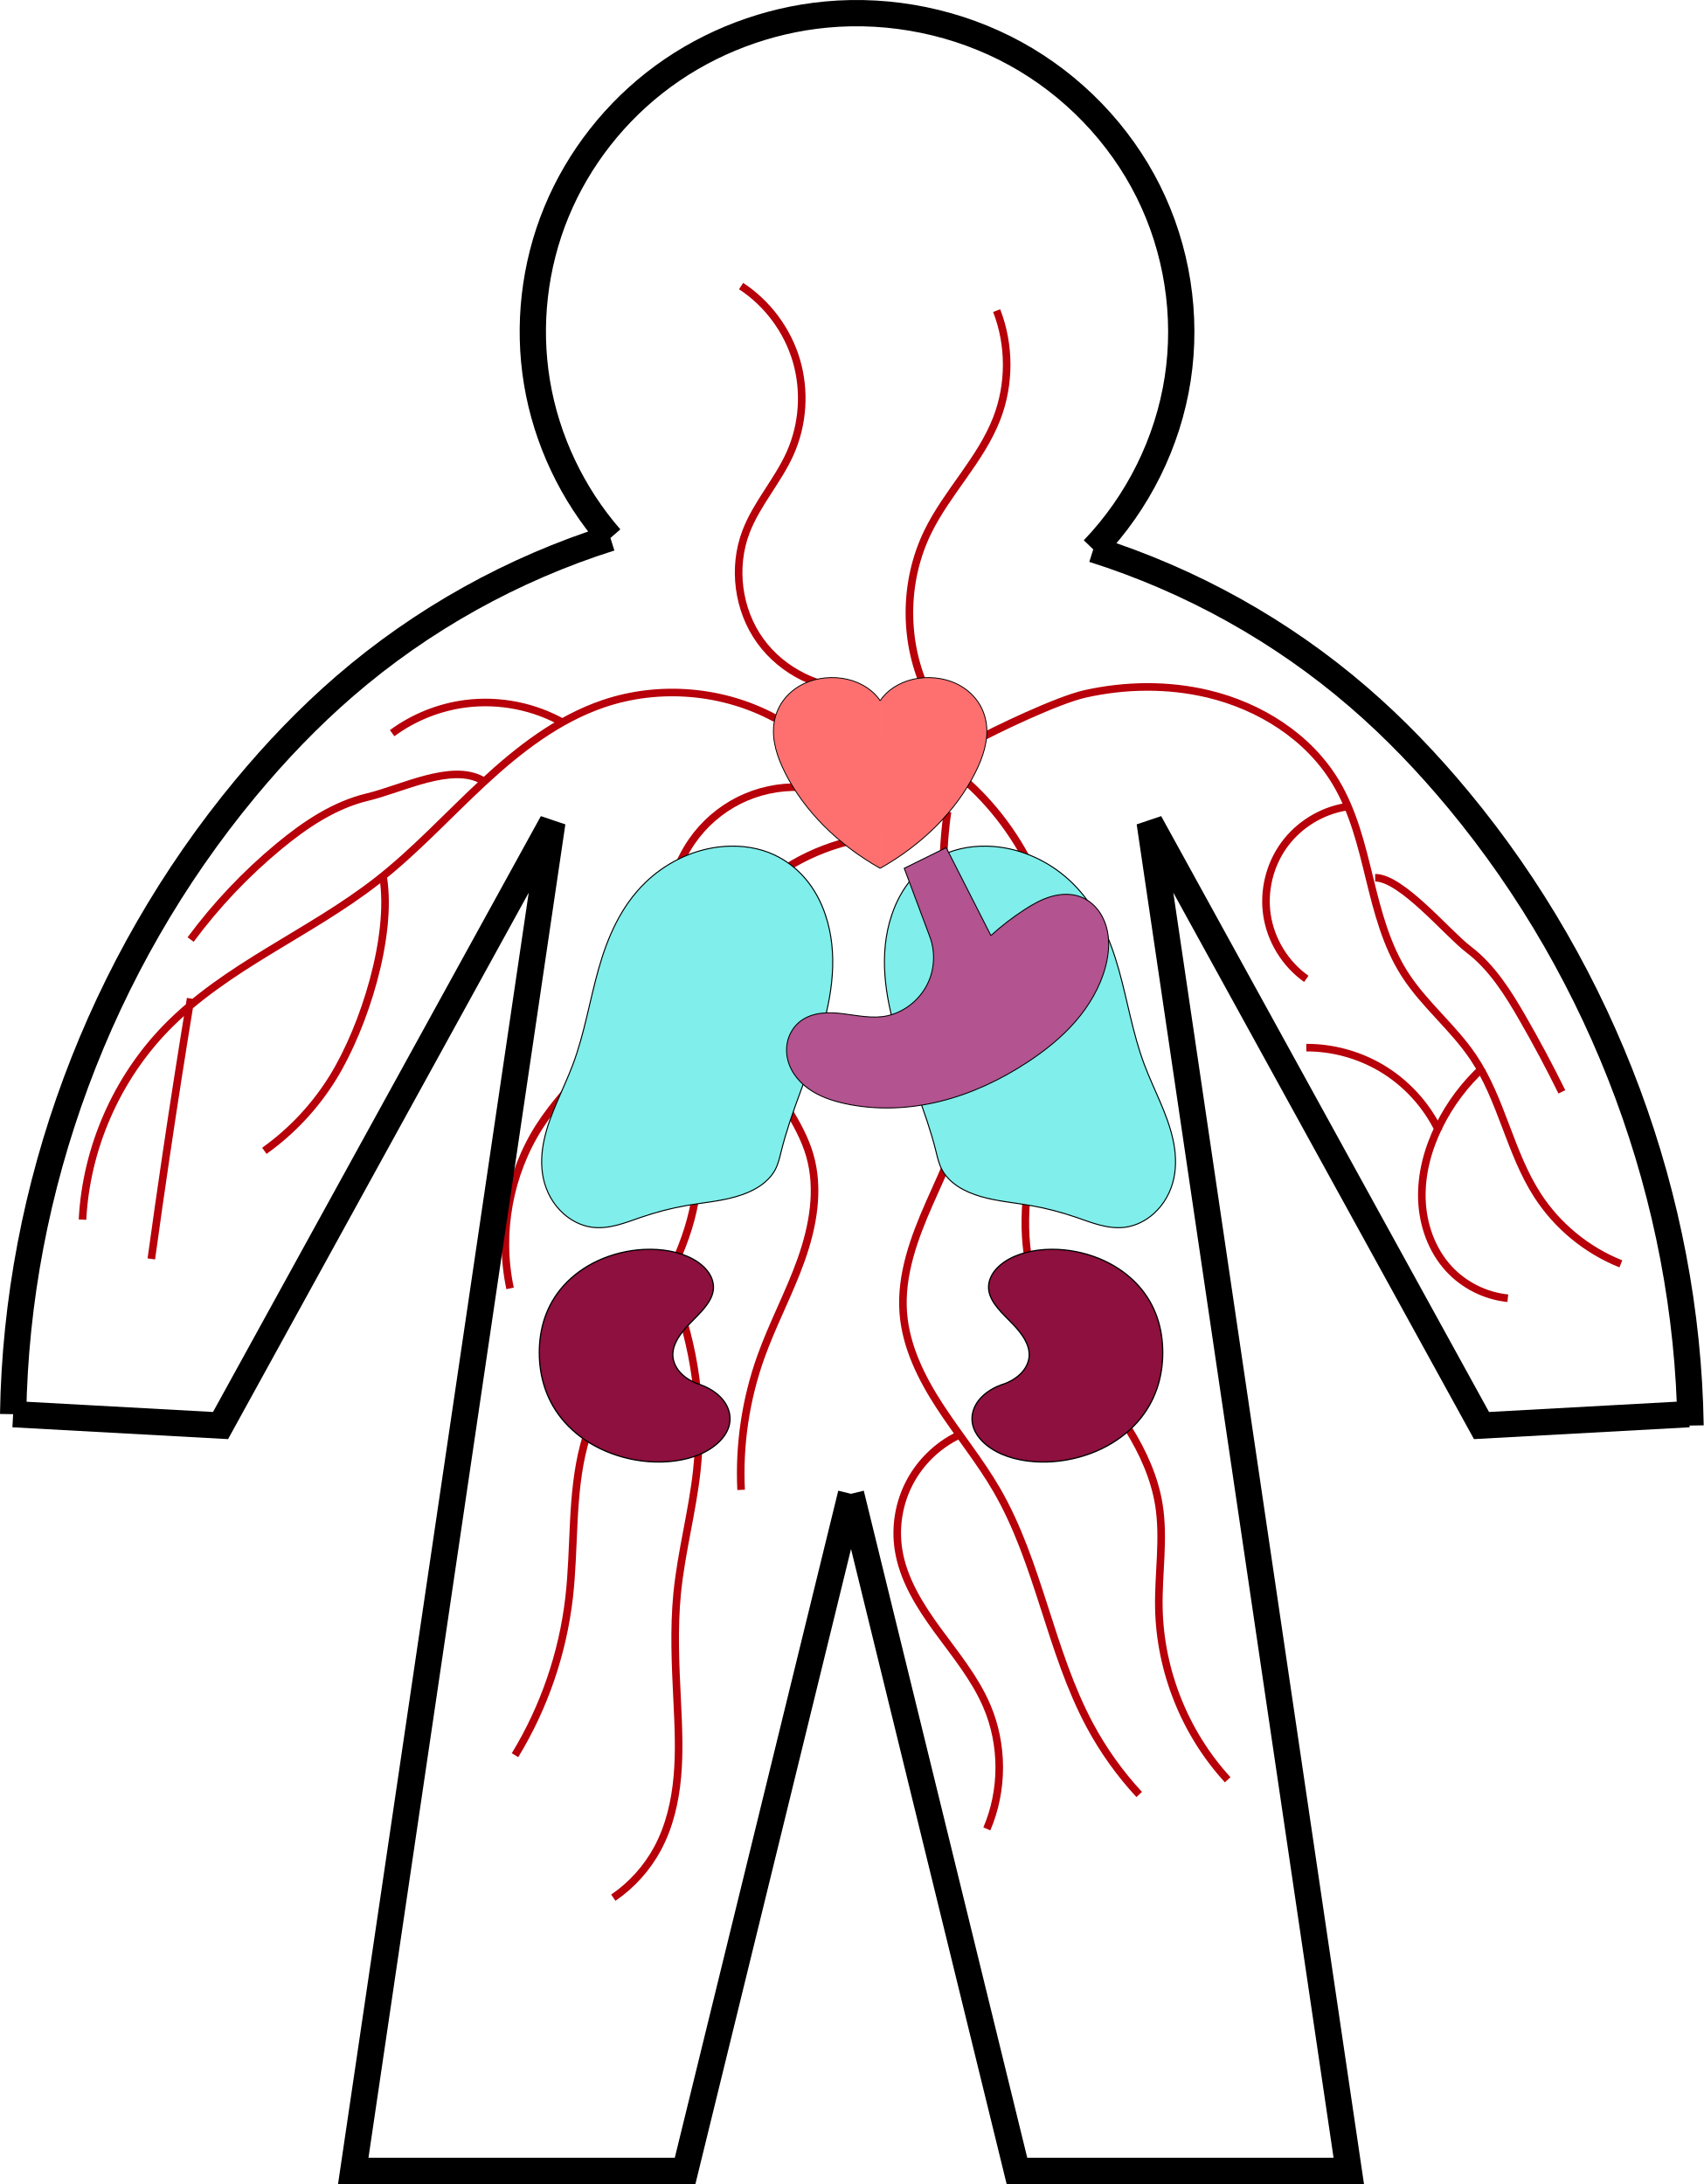
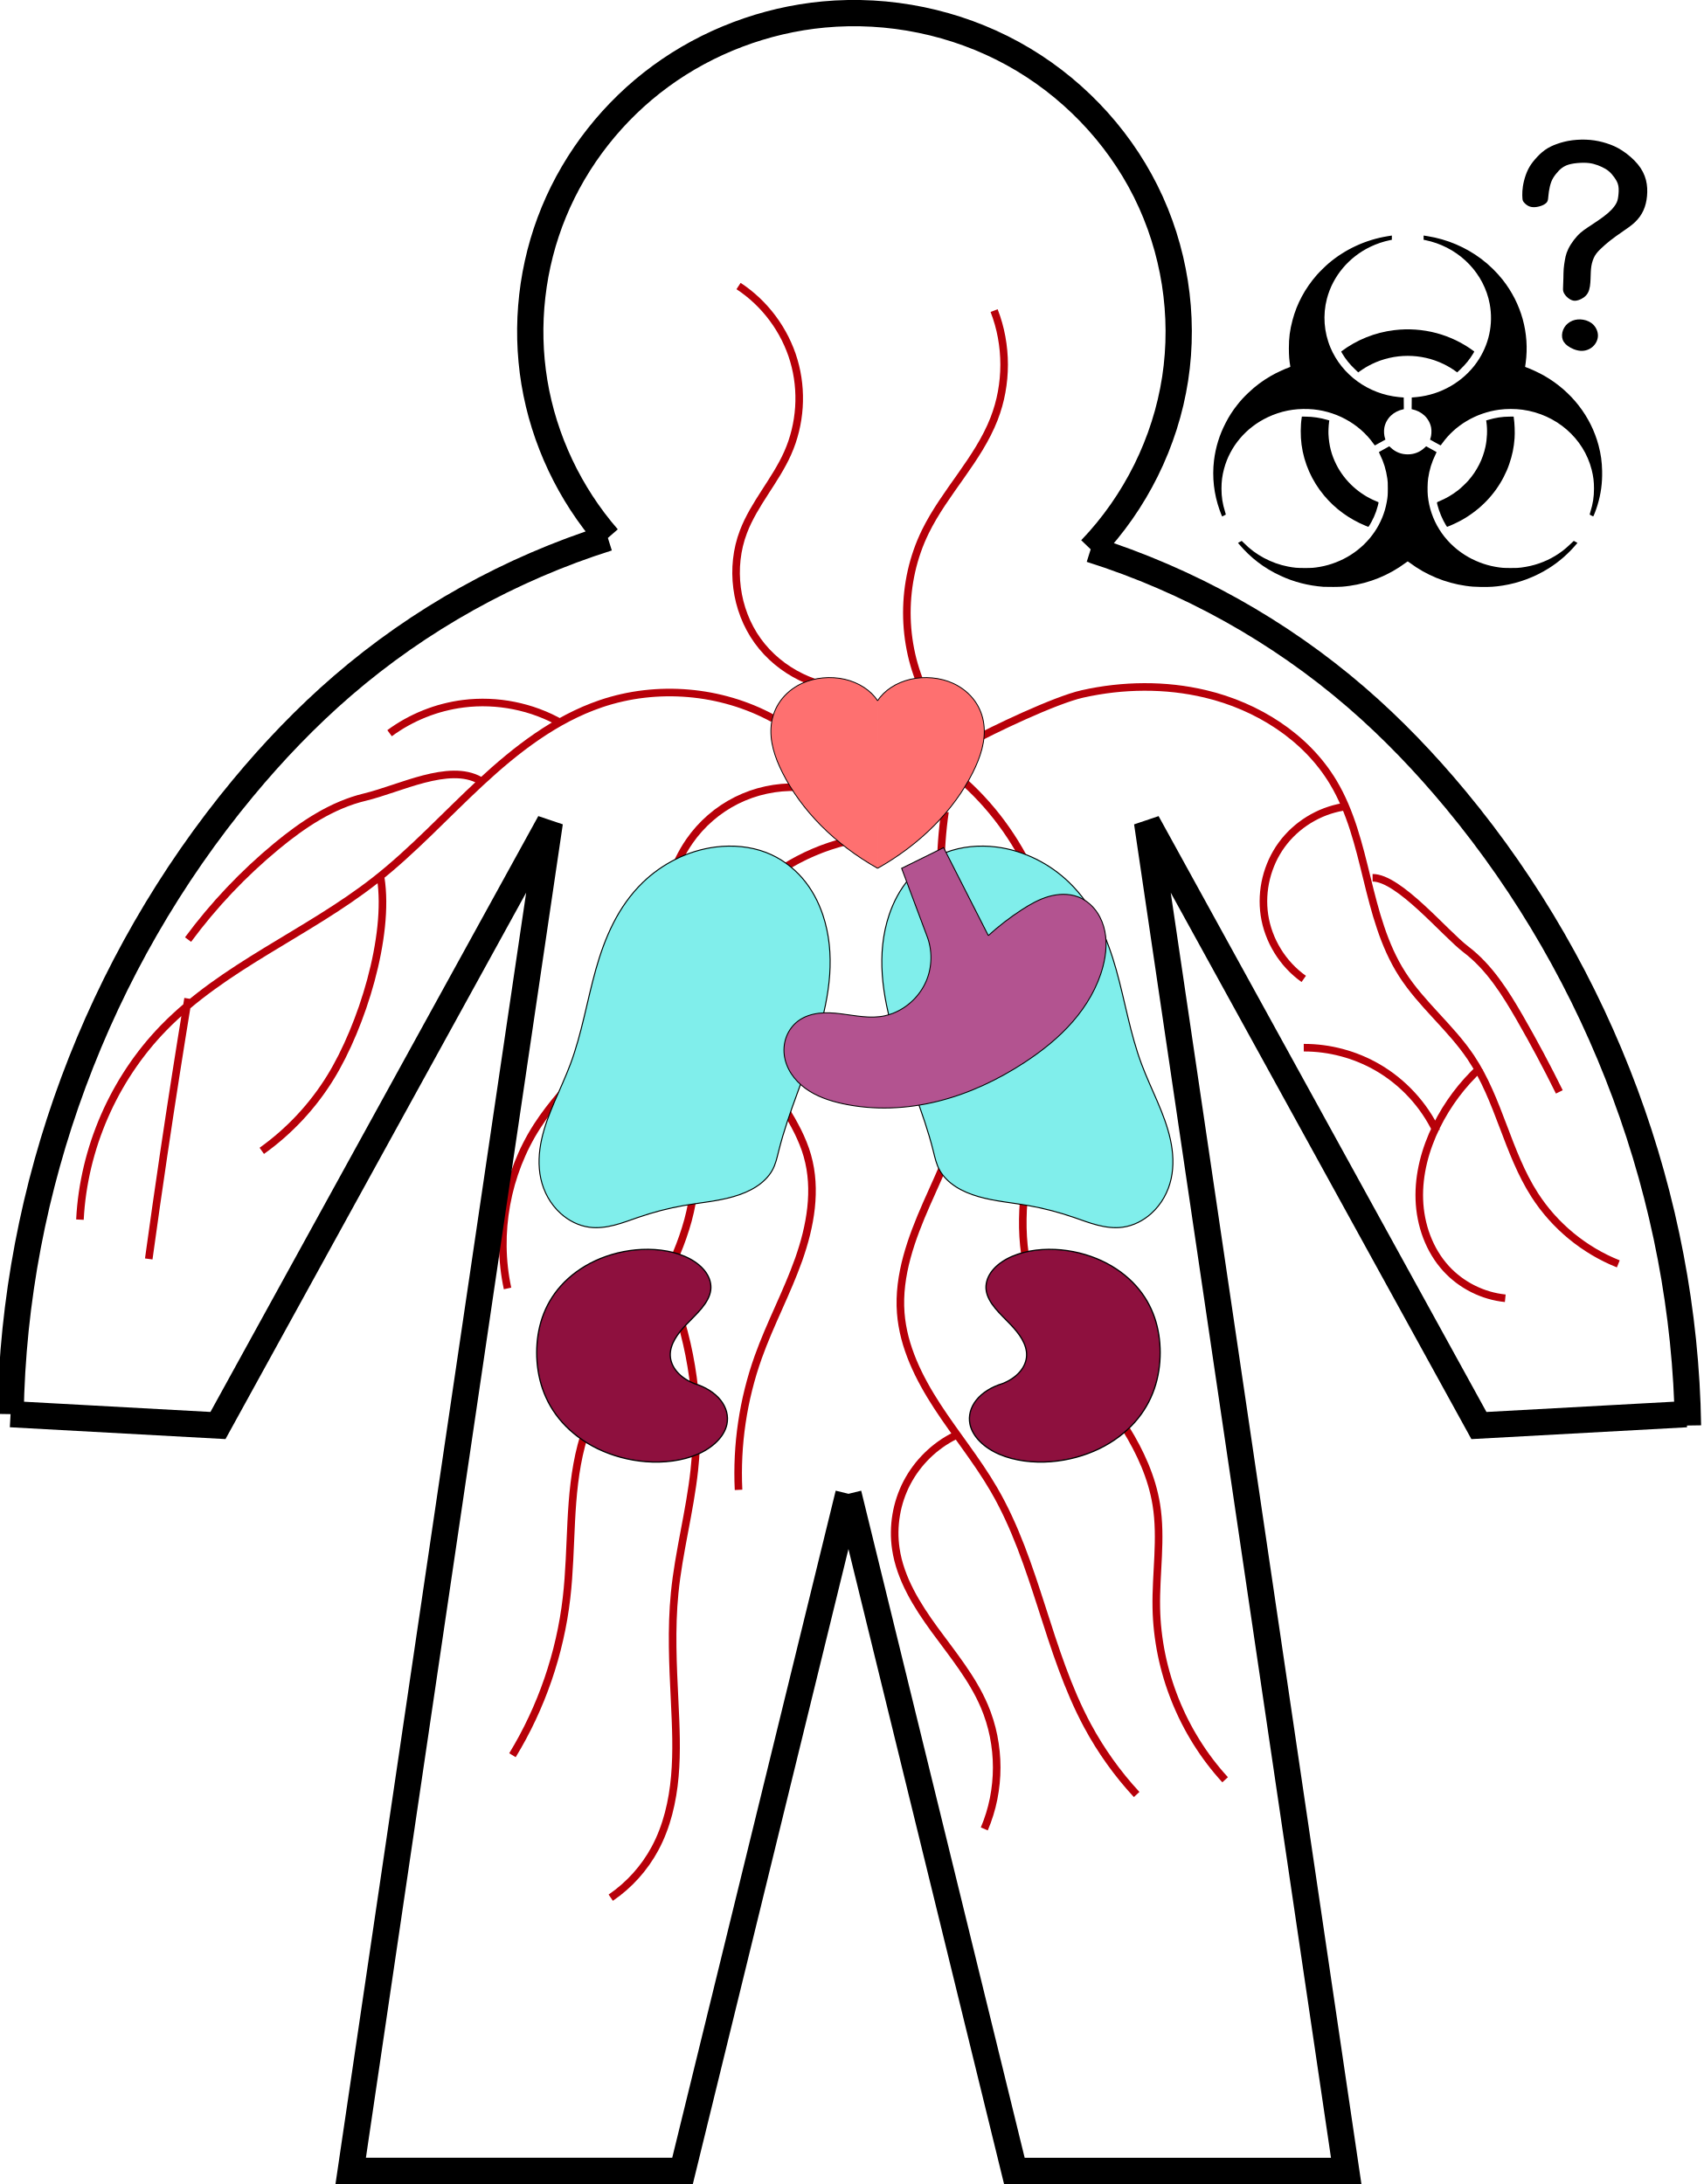
- <svg xmlns="http://www.w3.org/2000/svg" width="262.044mm" height="336.013mm" viewBox="0 0 262.044 336.013" version="1.1" id="svg8">
-   <defs id="defs2" />
-   <g id="layer1" transform="translate(86.01694,-373.5786)">
-     <path id="vascular" style="fill:none;stroke:#b70009;stroke-width:1.165;stroke-linecap:butt;stroke-linejoin:miter;stroke-miterlimit:4;stroke-dasharray:none;stroke-opacity:1" d="m 56.696,480.332 c -3.785,-7.733 -3.785,-17.213 0,-24.946 2.989,-6.107 8.121,-11.049 10.583,-17.387 2.054,-5.288 2.054,-11.343 0,-16.631 m -21.167,58.208 c -5.87,0.237 -11.777,-2.644 -15.206,-7.414 -3.429,-4.771 -4.276,-11.287 -2.181,-16.776 1.652,-4.328 4.922,-7.861 6.804,-12.095 1.973,-4.438 2.313,-9.581 0.943,-14.24 -1.37,-4.66 -4.441,-8.799 -8.502,-11.462 m 3.024,96.762 c -3.299,7.073 -3.299,15.605 0,22.679 2.293,4.916 6.075,9.145 7.56,14.363 1.484,5.219 0.479,10.846 -1.333,15.96 -1.812,5.114 -4.406,9.923 -6.227,15.034 -2.323,6.52 -3.357,13.497 -3.024,20.411 m -10.583,-30.994 c 3.489,8.836 4.799,18.525 3.78,27.97 -0.684,6.345 -2.395,12.548 -3.024,18.899 -0.547,5.522 -0.269,11.088 0,16.631 0.187,3.859 0.37,7.732 0.029,11.581 -0.34,3.848 -1.223,7.696 -3.053,11.098 -1.622,3.014 -3.977,5.63 -6.804,7.56 M 61.232,594.481 c -3.127,1.557 -5.742,4.123 -7.358,7.221 -1.616,3.097 -2.225,6.71 -1.713,10.166 0.683,4.614 3.252,8.717 6.002,12.486 2.749,3.768 5.773,7.415 7.606,11.705 2.543,5.954 2.543,12.945 0,18.899 M 62.744,493.939 c 9.63,8.682 15.059,21.827 14.363,34.774 -0.392,7.287 -2.596,14.336 -4.073,21.483 -1.477,7.147 -2.2,14.748 0.293,21.607 1.512,4.159 4.127,7.815 6.804,11.339 2.552,3.359 5.197,6.662 7.413,10.252 2.216,3.59 4.008,7.506 4.682,11.671 0.847,5.232 -0.098,10.576 0,15.875 0.18,9.708 4.019,19.304 10.583,26.458 M 59.72,498.475 c -0.866,6.006 -0.866,12.137 0,18.143 1.237,8.578 4.235,17.12 3.024,25.702 -0.815,5.772 -3.483,11.087 -5.83,16.423 -2.347,5.336 -4.441,11.026 -3.997,16.839 0.396,5.174 2.781,9.995 5.612,14.344 2.831,4.349 6.15,8.38 8.751,12.87 6.532,11.277 8.193,24.807 14.363,36.286 2.058,3.829 4.605,7.395 7.56,10.583 M 44.601,503.011 c -6.93,1.68 -13.27,5.703 -17.74,11.258 -4.471,5.555 -7.046,12.608 -7.206,19.736 -0.165,7.335 2.14,14.612 1.512,21.923 -0.628,7.303 -4.125,14.021 -7.82,20.351 -3.695,6.33 -7.712,12.623 -9.567,19.714 -1.99,7.605 -1.362,15.626 -2.268,23.435 -0.99,8.536 -3.848,16.85 -8.315,24.19 M 37.042,494.695 c -3.231,-0.126 -6.491,0.577 -9.383,2.023 -2.892,1.446 -5.41,3.632 -7.248,6.292 -2.435,3.525 -3.626,7.744 -4.616,11.912 -0.99,4.168 -1.835,8.422 -3.7,12.278 -3.608,7.462 -10.638,12.682 -15.119,19.655 -4.688,7.295 -6.356,16.468 -4.536,24.946 M 120.952,497.719 c -3.746,0.626 -7.215,2.771 -9.448,5.842 -2.234,3.071 -3.206,7.032 -2.647,10.789 0.581,3.91 2.819,7.546 6.048,9.827 m 10.59,-15.556 c 4.057,-0.026 11.126,8.565 14.356,11.02 3.597,2.734 6.063,6.667 8.315,10.583 2.136,3.714 4.153,7.496 6.048,11.339 m -18.899,6.048 c -1.945,-4.087 -5.153,-7.562 -9.071,-9.827 -3.426,-1.98 -7.382,-3.035 -11.339,-3.024 m 27.214,3.024 c -2.806,2.566 -5.126,5.66 -6.804,9.071 -1.718,3.495 -2.766,7.369 -2.632,11.261 0.134,3.892 1.507,7.796 4.144,10.661 2.34,2.543 5.633,4.19 9.071,4.536 M 63.362,487.885 c 3.795,-2.064 13.309,-6.613 17.525,-7.552 6.202,-1.382 12.718,-1.471 18.899,0 7.962,1.894 15.45,6.586 19.655,13.607 2.694,4.499 3.94,9.691 5.188,14.785 1.247,5.093 2.573,10.278 5.396,14.697 2.991,4.683 7.493,8.234 10.583,12.851 4.336,6.478 5.61,14.61 9.827,21.167 3.051,4.743 7.611,8.499 12.851,10.583 M 0.756,484.868 c -4.537,-2.603 -9.93,-3.681 -15.119,-3.024 -4.083,0.517 -8.026,2.095 -11.339,4.536 m 13.905,7.268 c -4.754,-2.713 -12.361,1.286 -17.685,2.559 -5.091,1.218 -9.573,4.223 -13.607,7.56 -5.094,4.214 -9.675,9.049 -13.607,14.363 m 29.628,-9.515 c 1.426,9.073 -2.899,22.856 -7.705,30.682 -2.724,4.435 -6.346,8.317 -10.583,11.339 m -11.339,-23.435 c -1.324,8.053 -2.584,16.117 -3.78,24.19 -0.783,5.288 -1.539,10.579 -2.268,15.875 m 96.006,-83.155 c -8,-4.354 -17.834,-5.197 -26.458,-2.268 -7.021,2.385 -13.034,7.051 -18.472,12.093 -5.437,5.042 -10.462,10.551 -16.302,15.121 -10.429,8.16 -23.276,13.184 -32.506,22.679 -7.637,7.856 -12.294,18.541 -12.851,29.482" />
-     <path id="dermatological" style="fill:none;stroke:#000000;stroke-width:4.041;stroke-linecap:butt;stroke-linejoin:miter;stroke-miterlimit:4;stroke-dasharray:none;stroke-opacity:1" d="m 173.751,591.151 -31.9,1.751 -51.039,-92.786 30.624,207.455 H 70.397 L 44.877,603.406 M 82.136,458.1 c 15.004,4.74 28.997,12.539 40.831,22.759 5.558,4.8 10.638,10.12 15.312,15.756 22.382,26.99 35.183,61.49 35.727,96.287 m -258.003,-1.751 31.9,1.751 51.039,-92.786 -30.624,207.455 H 19.358 L 44.877,603.406 M 7.874,456.349 c -15.004,4.74 -28.997,12.539 -40.831,22.759 -5.558,4.8 -10.638,10.12 -15.312,15.756 -22.382,26.99 -35.183,61.49 -35.727,96.287 M 7.874,456.349 c -5.89,-6.77 -9.845,-15.146 -11.301,-23.933 -1.456,-8.787 -0.41,-17.961 2.991,-26.215 3.4,-8.254 9.144,-15.563 16.414,-20.887 7.27,-5.324 16.043,-8.647 25.072,-9.496 10.017,-0.942 20.312,1.182 29.095,6.003 8.784,4.82 16.018,12.316 20.447,21.186 4.429,8.87 6.033,19.075 4.534,28.842 -1.499,9.768 -6.095,19.056 -12.99,26.251" />
-     <path id="pneumonia" style="fill:#80eeeb;fill-opacity:1;stroke:#000000;stroke-width:0.158px;stroke-linecap:butt;stroke-linejoin:miter;stroke-opacity:1" d="m 40.945,514.342 c -0.678,-2.017 -1.694,-3.964 -3.149,-5.65 -1.455,-1.686 -3.361,-3.105 -5.589,-3.96 -2.415,-0.927 -5.151,-1.168 -7.767,-0.836 -4.317,0.548 -8.265,2.626 -11.166,5.432 -3.852,3.725 -5.889,8.58 -7.251,13.427 -1.362,4.846 -2.14,9.821 -3.915,14.567 -1.444,3.862 -3.542,7.562 -4.417,11.549 -0.438,1.993 -0.56,4.056 -0.125,6.05 0.436,1.994 1.452,3.919 3.085,5.382 1.175,1.052 2.694,1.862 4.369,2.089 1.286,0.174 2.608,10e-4 3.856,-0.317 1.249,-0.318 2.441,-0.778 3.65,-1.193 2.285,-0.785 4.646,-1.413 7.057,-1.833 2.551,-0.444 5.17,-0.656 7.637,-1.372 1.233,-0.358 2.425,-0.843 3.467,-1.514 1.042,-0.671 1.932,-1.534 2.489,-2.546 0.505,-0.919 0.724,-1.931 0.971,-2.925 1.509,-6.085 4.197,-11.905 6.026,-17.925 1.83,-6.019 2.779,-12.449 0.77,-18.426 z m 10.195,0 c 0.678,-2.017 1.694,-3.964 3.149,-5.65 1.455,-1.686 3.361,-3.105 5.589,-3.96 2.415,-0.927 5.151,-1.168 7.767,-0.836 4.317,0.548 8.265,2.626 11.166,5.432 3.852,3.725 5.889,8.58 7.251,13.427 1.362,4.846 2.14,9.821 3.915,14.567 1.444,3.862 3.542,7.562 4.417,11.549 0.438,1.993 0.56,4.056 0.125,6.05 -0.436,1.994 -1.452,3.919 -3.085,5.382 -1.175,1.052 -2.694,1.862 -4.369,2.089 -1.286,0.174 -2.608,10e-4 -3.856,-0.317 -1.249,-0.318 -2.441,-0.778 -3.65,-1.193 -2.285,-0.785 -4.646,-1.413 -7.057,-1.833 -2.551,-0.444 -5.17,-0.656 -7.637,-1.372 -1.233,-0.358 -2.425,-0.843 -3.467,-1.514 -1.042,-0.671 -1.932,-1.534 -2.489,-2.546 -0.505,-0.919 -0.724,-1.931 -0.971,-2.925 -1.509,-6.085 -4.197,-11.905 -6.026,-17.925 -1.83,-6.019 -2.779,-12.449 -0.77,-18.426 z" />
-     <path id="hematological" style="fill:#fe7070;fill-opacity:1;stroke:#000000;stroke-width:0.133px;stroke-linecap:butt;stroke-linejoin:miter;stroke-opacity:1" d="m 49.358,507.169 c 6.551,-3.69 11.697,-8.869 14.636,-14.729 1.182,-2.357 2.021,-4.883 1.711,-7.402 -0.155,-1.259 -0.602,-2.504 -1.393,-3.61 -0.79,-1.106 -1.93,-2.07 -3.331,-2.713 -1.952,-0.896 -4.388,-1.13 -6.561,-0.629 -2.173,0.501 -4.052,1.728 -5.061,3.307 m 0,25.775 c -6.551,-3.69 -11.697,-8.869 -14.636,-14.729 -1.182,-2.357 -2.021,-4.883 -1.711,-7.402 0.155,-1.259 0.602,-2.504 1.393,-3.61 0.79,-1.106 1.93,-2.07 3.331,-2.713 1.952,-0.896 4.388,-1.13 6.561,-0.629 2.173,0.501 4.052,1.728 5.061,3.307" />
-     <path id="gastrointestinal" style="fill:#b35390;fill-opacity:1;stroke:#000000;stroke-width:0.145px;stroke-linecap:butt;stroke-linejoin:miter;stroke-opacity:1" d="m 66.393,517.517 -6.88,-13.532 -6.45,3.184 3.87,10.348 m 9.46,0 c 1.607,-1.465 3.335,-2.798 5.16,-3.98 1.282,-0.831 2.628,-1.594 4.095,-2.023 1.467,-0.428 3.074,-0.502 4.505,0.033 0.979,0.366 1.847,1.006 2.522,1.804 0.675,0.798 1.16,1.749 1.456,2.751 0.591,2.004 0.425,4.17 -0.107,6.191 -0.827,3.136 -2.512,6.008 -4.639,8.457 -2.127,2.449 -4.689,4.49 -7.402,6.269 -4.103,2.69 -8.603,4.814 -13.365,5.996 -4.762,1.182 -9.79,1.404 -14.586,0.372 -2.053,-0.442 -4.092,-1.129 -5.785,-2.372 -0.846,-0.622 -1.597,-1.38 -2.169,-2.26 -0.571,-0.881 -0.959,-1.887 -1.077,-2.93 -0.11,-0.971 0.017,-1.971 0.386,-2.876 0.369,-0.905 0.98,-1.713 1.764,-2.298 0.911,-0.679 2.029,-1.044 3.157,-1.181 1.128,-0.138 2.272,-0.059 3.4,0.08 2.256,0.277 4.554,0.793 6.774,0.306 0.44,-0.097 0.871,-0.232 1.29,-0.398 2.238,-0.888 4.097,-2.691 5.052,-4.901 0.955,-2.21 0.995,-4.8 0.108,-7.038" />
-     <path id="nephrological" style="fill:#8e103e;fill-opacity:1;stroke:#000000;stroke-width:0.191px;stroke-linecap:butt;stroke-linejoin:miter;stroke-opacity:1" d="m 76.641,565.804 c 2.546,0.115 5.025,0.744 7.155,1.73 2.13,0.986 3.913,2.323 5.277,3.837 2.728,3.029 3.743,6.693 3.748,10.277 0.005,3.752 -1.091,7.581 -3.928,10.76 -1.418,1.589 -3.263,2.999 -5.463,4.063 -2.2,1.064 -4.757,1.775 -7.412,1.982 -2.731,0.212 -5.588,-0.129 -7.932,-1.137 -2.344,-1.008 -4.12,-2.714 -4.515,-4.624 -0.262,-1.269 0.088,-2.596 0.98,-3.715 0.892,-1.119 2.321,-2.021 3.998,-2.527 1.098,-0.427 2.034,-1.058 2.685,-1.812 0.651,-0.754 1.017,-1.628 1.049,-2.509 0.032,-0.865 -0.253,-1.726 -0.713,-2.529 -0.46,-0.803 -1.093,-1.552 -1.776,-2.272 -0.785,-0.828 -1.641,-1.624 -2.346,-2.486 -0.706,-0.862 -1.264,-1.804 -1.388,-2.795 -0.115,-0.915 0.151,-1.849 0.718,-2.677 0.567,-0.828 1.43,-1.551 2.466,-2.112 2.072,-1.122 4.785,-1.571 7.395,-1.453 z m -63.527,0 c -2.546,0.115 -5.025,0.744 -7.155,1.73 -2.13,0.986 -3.913,2.323 -5.277,3.837 -2.728,3.029 -3.743,6.693 -3.748,10.277 -0.005,3.752 1.091,7.581 3.928,10.76 1.418,1.589 3.263,2.999 5.463,4.063 2.2,1.064 4.757,1.775 7.412,1.982 2.731,0.212 5.588,-0.129 7.932,-1.137 2.344,-1.008 4.12,-2.714 4.515,-4.624 0.262,-1.269 -0.088,-2.596 -0.98,-3.715 -0.892,-1.119 -2.321,-2.021 -3.998,-2.527 -1.098,-0.427 -2.034,-1.058 -2.685,-1.812 -0.651,-0.754 -1.017,-1.628 -1.049,-2.509 -0.032,-0.865 0.253,-1.726 0.713,-2.529 0.46,-0.803 1.093,-1.552 1.776,-2.272 0.785,-0.828 1.641,-1.624 2.346,-2.486 0.706,-0.862 1.264,-1.804 1.388,-2.795 0.115,-0.915 -0.151,-1.849 -0.718,-2.677 -0.567,-0.828 -1.43,-1.551 -2.466,-2.112 -2.072,-1.122 -4.785,-1.571 -7.395,-1.453 z" />
-   </g>
+ <svg xmlns="http://www.w3.org/2000/svg" id="svg8" width="262.04mm" height="336.01mm" version="1.1" viewBox="0 0 262.04 336.01" xml:space="preserve">
+   <path id="vascular" d="m142.32 106.75c-3.785-7.733-3.785-17.213 0-24.946 2.989-6.107 8.121-11.049 10.583-17.387 2.054-5.288 2.054-11.343 0-16.631m-21.167 58.208c-5.87 0.237-11.777-2.644-15.206-7.414s-4.276-11.287-2.181-16.776c1.652-4.329 4.922-7.862 6.804-12.095 1.973-4.438 2.313-9.581 0.943-14.24-1.37-4.66-4.441-8.799-8.502-11.462m3.024 96.762c-3.299 7.073-3.299 15.605 0 22.679 2.293 4.917 6.075 9.145 7.559 14.363 1.484 5.219 0.479 10.846-1.333 15.96s-4.406 9.923-6.227 15.034c-2.323 6.52-3.357 13.497-3.024 20.411m-10.583-30.994c3.489 8.836 4.799 18.525 3.78 27.97-0.684 6.345-2.395 12.548-3.024 18.899-0.547 5.522-0.269 11.088 0 16.631 0.187 3.859 0.37 7.732 0.029 11.581-0.34 3.848-1.223 7.696-3.053 11.098-1.622 3.014-3.977 5.63-6.804 7.559m52.917-71.06c-3.127 1.557-5.742 4.123-7.358 7.221-1.616 3.097-2.225 6.71-1.713 10.166 0.683 4.614 3.252 8.717 6.002 12.486s5.773 7.415 7.606 11.705c2.543 5.954 2.543 12.945 0 18.899m-3.024-161.02c9.63 8.682 15.059 21.827 14.363 34.774-0.392 7.287-2.595 14.336-4.073 21.483-1.477 7.147-2.2 14.748 0.293 21.607 1.512 4.159 4.127 7.815 6.804 11.339 2.552 3.36 5.197 6.662 7.413 10.252 2.216 3.59 4.008 7.506 4.682 11.671 0.847 5.232-0.098 10.576 0 15.875 0.18 9.708 4.019 19.304 10.583 26.458m-43.089-148.92c-0.866 6.006-0.866 12.137 0 18.143 1.237 8.578 4.235 17.12 3.024 25.702-0.815 5.772-3.483 11.087-5.83 16.423s-4.441 11.026-3.997 16.839c0.396 5.174 2.781 9.995 5.612 14.344 2.831 4.349 6.15 8.38 8.751 12.87 6.532 11.277 8.193 24.807 14.363 36.286 2.058 3.829 4.605 7.395 7.559 10.583m-44.601-146.65c-6.93 1.68-13.27 5.703-17.74 11.258-4.471 5.555-7.046 12.608-7.206 19.736-0.165 7.335 2.14 14.612 1.512 21.923-0.628 7.303-4.125 14.021-7.82 20.351-3.695 6.33-7.712 12.623-9.567 19.714-1.99 7.605-1.363 15.626-2.268 23.435-0.99 8.536-3.848 16.85-8.316 24.19m43.845-148.92c-3.231-0.126-6.491 0.577-9.383 2.023-2.892 1.446-5.41 3.632-7.248 6.292-2.435 3.525-3.626 7.744-4.616 11.912s-1.835 8.422-3.7 12.278c-3.608 7.462-10.638 12.682-15.119 19.655-4.688 7.295-6.356 16.468-4.536 24.946m128.51-74.083c-3.745 0.626-7.215 2.771-9.448 5.842s-3.205 7.032-2.647 10.789c0.581 3.91 2.819 7.546 6.048 9.827m10.59-15.556c4.056-0.026 11.126 8.565 14.356 11.02 3.597 2.734 6.063 6.667 8.316 10.583 2.136 3.714 4.153 7.497 6.048 11.339m-18.899 6.048c-1.945-4.087-5.153-7.562-9.071-9.827-3.426-1.98-7.382-3.035-11.339-3.024m27.214 3.024c-2.805 2.566-5.126 5.66-6.804 9.071-1.718 3.494-2.765 7.37-2.632 11.261s1.507 7.796 4.144 10.661c2.34 2.543 5.633 4.189 9.071 4.536m-82.537-85.43c3.795-2.064 13.309-6.613 17.525-7.553 6.202-1.382 12.718-1.471 18.899 0 7.962 1.894 15.45 6.585 19.655 13.607 2.694 4.499 3.94 9.691 5.188 14.785s2.573 10.278 5.396 14.697c2.991 4.683 7.493 8.234 10.583 12.851 4.336 6.478 5.61 14.61 9.827 21.167 3.051 4.743 7.611 8.499 12.851 10.583m-162.53-83.155c-4.537-2.603-9.93-3.681-15.119-3.024-4.083 0.517-8.026 2.095-11.339 4.536m13.905 7.268c-4.754-2.713-12.361 1.286-17.685 2.559-5.091 1.218-9.573 4.223-13.607 7.559-5.094 4.214-9.675 9.049-13.607 14.363m29.628-9.515c1.426 9.073-2.899 22.856-7.705 30.682-2.724 4.436-6.346 8.316-10.583 11.339m-11.339-23.435c-1.324 8.053-2.584 16.117-3.78 24.19-0.783 5.288-1.539 10.579-2.268 15.875m96.006-83.155c-8-4.354-17.834-5.197-26.458-2.268-7.021 2.385-13.034 7.051-18.472 12.093-5.437 5.042-10.462 10.551-16.302 15.121-10.429 8.16-23.276 13.184-32.506 22.679-7.637 7.856-12.294 18.54-12.851 29.482" style="fill:none;stroke-width:1.165;stroke:#b70009" />
+   <path id="dermatological" d="m259.37 217.57-31.9 1.751-51.039-92.786 30.624 207.46h-51.039l-25.52-104.17m37.259-145.31c15.004 4.74 28.997 12.539 40.831 22.759 5.558 4.8 10.638 10.12 15.312 15.756 22.382 26.99 35.183 61.49 35.727 96.287m-258-1.751 31.9 1.751 51.039-92.786-30.624 207.46h51.039l25.52-104.17m-37.003-147.06c-15.004 4.74-28.997 12.539-40.831 22.759-5.558 4.8-10.638 10.12-15.312 15.756-22.382 26.99-35.183 61.49-35.727 96.287m91.871-134.8c-5.89-6.77-9.845-15.146-11.301-23.933-1.456-8.787-0.41-17.961 2.99-26.215 3.4-8.254 9.144-15.563 16.414-20.887 7.269-5.324 16.043-8.647 25.072-9.496 10.017-0.942 20.312 1.182 29.095 6.003 8.784 4.82 16.018 12.316 20.447 21.186 4.429 8.87 6.033 19.075 4.534 28.842-1.499 9.768-6.095 19.056-12.99 26.251" style="fill:none;stroke-width:4.041;stroke:#000" />
+   <path id="pneumonia" d="m126.56 140.76c-0.678-2.017-1.694-3.964-3.149-5.65-1.455-1.686-3.361-3.105-5.589-3.96-2.415-0.927-5.151-1.168-7.767-0.836-4.317 0.548-8.265 2.626-11.166 5.432-3.852 3.725-5.889 8.58-7.251 13.427-1.362 4.846-2.14 9.821-3.914 14.567-1.444 3.862-3.542 7.562-4.417 11.549-0.438 1.993-0.56 4.056-0.125 6.05 0.436 1.994 1.452 3.919 3.085 5.381 1.175 1.052 2.694 1.862 4.369 2.089 1.286 0.174 2.608 1e-3 3.856-0.317 1.249-0.318 2.441-0.778 3.65-1.193 2.285-0.785 4.646-1.413 7.057-1.833 2.551-0.444 5.17-0.656 7.637-1.372 1.233-0.358 2.425-0.843 3.467-1.514 1.042-0.671 1.932-1.534 2.489-2.546 0.505-0.919 0.724-1.931 0.971-2.925 1.509-6.085 4.197-11.905 6.026-17.925 1.83-6.019 2.779-12.449 0.77-18.426zm10.195 0c0.678-2.017 1.694-3.964 3.149-5.65s3.361-3.105 5.589-3.96c2.415-0.927 5.151-1.168 7.767-0.836 4.317 0.548 8.265 2.626 11.166 5.432 3.852 3.725 5.889 8.58 7.251 13.427 1.362 4.846 2.14 9.821 3.914 14.567 1.444 3.862 3.542 7.562 4.417 11.549 0.438 1.993 0.56 4.056 0.125 6.05-0.436 1.994-1.452 3.919-3.085 5.381-1.175 1.052-2.694 1.862-4.369 2.089-1.286 0.174-2.608 1e-3 -3.856-0.317-1.249-0.318-2.441-0.778-3.65-1.193-2.285-0.785-4.646-1.413-7.057-1.833-2.551-0.444-5.17-0.656-7.637-1.372-1.233-0.358-2.425-0.843-3.467-1.514s-1.932-1.534-2.489-2.546c-0.505-0.919-0.724-1.931-0.971-2.925-1.509-6.085-4.197-11.905-6.026-17.925-1.83-6.019-2.779-12.449-0.77-18.426z" style="fill:#80eeeb;stroke-width:.158px;stroke:#000" />
+   <path id="hematological" d="m134.98 133.59c6.551-3.69 11.697-8.869 14.636-14.729 1.182-2.357 2.021-4.883 1.711-7.402-0.155-1.259-0.602-2.504-1.393-3.61s-1.931-2.07-3.331-2.713c-1.952-0.896-4.388-1.13-6.561-0.629-2.173 0.501-4.052 1.728-5.061 3.307m0 25.775c-6.551-3.69-11.697-8.869-14.636-14.729-1.182-2.357-2.021-4.883-1.711-7.402 0.155-1.259 0.602-2.504 1.393-3.61s1.931-2.07 3.331-2.713c1.952-0.896 4.388-1.13 6.561-0.629 2.173 0.501 4.052 1.728 5.061 3.307" style="fill:#fe7070;stroke-width:.133px;stroke:#000" />
+   <path id="other" d="m243.52 49.188c0.575 0.101 1.145 0.348 1.569 0.788 0.423 0.44 0.7 1.071 0.686 1.694-0.014 0.623-0.318 1.236-0.802 1.668-0.484 0.432-1.149 0.682-1.864 0.637-0.715-0.045-1.48-0.385-1.994-0.766-0.513-0.38-0.775-0.8-0.847-1.293-0.071-0.493 0.048-1.061 0.332-1.529 0.285-0.468 0.735-0.838 1.25-1.046 0.515-0.208 1.094-0.254 1.669-0.153zm-0.686-3.03c0.461-0.161 1.064-0.503 1.393-1.094s0.384-1.429 0.412-2.162c0.028-0.733 0.028-1.361 0.122-1.95 0.095-0.589 0.284-1.139 0.531-1.574s0.552-0.752 0.938-1.123c0.387-0.371 0.856-0.795 1.432-1.248 0.576-0.452 1.258-0.933 1.93-1.396 0.672-0.463 1.333-0.908 1.883-1.433 0.55-0.525 0.988-1.129 1.294-1.801 0.306-0.672 0.48-1.412 0.554-2.207 0.075-0.795 0.05-1.645-0.164-2.479-0.214-0.834-0.616-1.65-1.268-2.438-0.652-0.788-1.553-1.547-2.383-2.088-0.831-0.54-1.591-0.862-2.387-1.116-0.797-0.254-1.63-0.441-2.534-0.523-0.904-0.082-1.878-0.058-2.748 0.053-0.87 0.111-1.637 0.31-2.332 0.555-0.695 0.246-1.319 0.538-1.891 0.947-0.572 0.409-1.091 0.934-1.521 1.433-0.43 0.499-0.772 0.973-1.051 1.53-0.279 0.557-0.494 1.197-0.64 1.782-0.146 0.585-0.221 1.113-0.251 1.58-0.029 0.466-0.013 0.87 0.01 1.129 0.023 0.26 0.052 0.375 0.199 0.561s0.412 0.44 0.715 0.593 0.646 0.205 1.019 0.18c0.373-0.025 0.775-0.128 1.089-0.256 0.314-0.128 0.538-0.28 0.68-0.434 0.142-0.154 0.201-0.31 0.24-0.583 0.039-0.273 0.057-0.664 0.129-1.146 0.072-0.482 0.198-1.054 0.381-1.517 0.183-0.462 0.423-0.815 0.696-1.16 0.273-0.345 0.579-0.682 0.946-0.951s0.794-0.468 1.39-0.596c0.596-0.129 1.359-0.187 1.964-0.185 0.605 0.003 1.053 0.066 1.486 0.177s0.853 0.271 1.25 0.456c0.396 0.185 0.769 0.394 1.092 0.663 0.323 0.269 0.597 0.598 0.86 0.963 0.263 0.365 0.515 0.765 0.614 1.292 0.099 0.526 0.045 1.177-0.018 1.641-0.063 0.464-0.136 0.74-0.305 1.055s-0.435 0.668-0.771 1.017-0.742 0.695-1.255 1.077-1.133 0.797-1.644 1.135c-0.511 0.337-0.914 0.596-1.28 0.863-0.367 0.268-0.697 0.544-1.046 0.922s-0.714 0.857-1 1.313-0.491 0.891-0.629 1.28-0.208 0.735-0.279 1.139c-0.071 0.405-0.143 0.869-0.179 1.331-0.036 0.462-0.036 0.922-0.045 1.383-9e-3 0.461-0.026 0.924-0.044 1.28-0.018 0.356-0.037 0.606 0.044 0.859s0.26 0.512 0.488 0.744c0.229 0.232 0.506 0.438 0.805 0.551s0.617 0.134 1.077-0.026zm-39.27 44.125c-2.382-0.184-4.541-0.741-6.63-1.71-2.525-1.172-4.592-2.756-6.402-4.905l-0.119-0.141 0.274-0.154c0.151-0.085 0.286-0.154 0.3-0.154 0.014 0 0.177 0.156 0.363 0.346 1.755 1.799 4.182 3.096 6.726 3.594 0.972 0.19 1.411 0.229 2.585 0.23 1.133 9.8e-4 1.467-0.025 2.367-0.183 1.651-0.29 3.32-0.939 4.737-1.843 2.944-1.878 4.936-4.809 5.53-8.134 0.142-0.796 0.163-1.067 0.162-2.108-9.8e-4 -0.84-0.011-1.058-0.07-1.471-0.193-1.355-0.558-2.553-1.126-3.694-0.116-0.232-0.181-0.398-0.164-0.414 0.027-0.025 1.568-0.881 1.586-0.881 4e-3 0 0.124 0.109 0.267 0.242 0.704 0.659 1.583 1.002 2.57 1.002 0.987 0 1.877-0.347 2.569-1.003 0.14-0.133 0.259-0.241 0.265-0.241 0.019 0 1.559 0.854 1.588 0.881 0.018 0.016-0.048 0.182-0.164 0.414-0.563 1.132-0.934 2.344-1.121 3.663-0.094 0.663-0.117 1.948-0.047 2.646 0.373 3.736 2.425 7.031 5.664 9.097 1.417 0.904 3.086 1.554 4.737 1.843 0.9 0.158 1.234 0.184 2.367 0.183 0.922-4.9e-4 1.132-0.01 1.586-0.069 1.948-0.254 3.652-0.839 5.249-1.804 0.832-0.502 1.554-1.063 2.303-1.788 0.29-0.28 0.535-0.51 0.544-0.51 9e-3 0 0.14 0.069 0.291 0.154l0.274 0.154-0.119 0.141c-1.284 1.526-2.69 2.756-4.314 3.777-2.128 1.338-4.551 2.246-7.035 2.64-1.19 0.188-2.029 0.244-3.36 0.221-1.016-0.017-1.517-0.054-2.351-0.172-3.119-0.443-6.094-1.666-8.59-3.532-0.169-0.126-0.321-0.23-0.337-0.23-0.016 0-0.168 0.103-0.337 0.23-2.49 1.862-5.484 3.094-8.576 3.53-0.949 0.134-1.325 0.159-2.522 0.169-0.645 5e-3 -1.331-2e-3 -1.522-0.017zm6.518-9.374c-2.567-1.061-4.713-2.621-6.427-4.672-1.884-2.254-3.086-4.97-3.468-7.837-0.174-1.304-0.164-2.958 0.025-4.155l0.024-0.152 0.602 0.006c1.118 0.012 2.243 0.182 3.348 0.506l0.272 0.08-0.04 0.28c-0.068 0.469-0.113 1.378-0.091 1.827 0.085 1.747 0.462 3.201 1.219 4.701 1.266 2.511 3.503 4.56 6.142 5.628 0.173 0.07 0.326 0.138 0.341 0.15 0.038 0.033-0.203 0.941-0.387 1.456-0.193 0.542-0.421 1.053-0.683 1.534-0.239 0.438-0.462 0.802-0.49 0.799-0.011-9.83e-4 -0.184-0.07-0.385-0.153zm12.32-0.093c-0.55-0.909-1.044-2.079-1.293-3.058-0.134-0.527-0.16-0.465 0.28-0.65 1.028-0.43 1.945-0.963 2.839-1.651 0.427-0.329 1.252-1.108 1.629-1.54 1.312-1.5 2.213-3.285 2.617-5.184 0.26-1.226 0.317-2.625 0.151-3.768l-0.041-0.281 0.303-0.089c1.151-0.338 2.151-0.489 3.284-0.497l0.634-0.005 0.024 0.152c0.131 0.834 0.188 2.301 0.123 3.185-0.104 1.415-0.353 2.625-0.811 3.943-0.268 0.772-0.486 1.279-0.857 2.002-1.395 2.717-3.572 4.976-6.312 6.553-0.627 0.361-1.766 0.9-2.373 1.122-0.032 0.012-0.092-0.06-0.198-0.235zm-34.439-1.383c-0.038-0.059-0.231-0.547-0.373-0.947-0.878-2.462-1.175-5.077-0.866-7.643 0.244-2.028 0.833-3.929 1.79-5.778 0.552-1.067 1.065-1.861 1.807-2.801 0.547-0.692 0.946-1.127 1.663-1.811 1.115-1.065 2.179-1.861 3.521-2.636 0.753-0.435 2.149-1.086 2.802-1.307 0.159-0.054 0.166-0.06 0.15-0.149-0.157-0.881-0.218-1.653-0.218-2.777-4.2e-4 -1.615 0.15-2.78 0.557-4.322 0.674-2.55 1.922-4.875 3.734-6.955 0.397-0.456 1.336-1.378 1.827-1.795 2.569-2.179 5.724-3.63 9.071-4.17 0.262-0.042 0.515-0.083 0.563-0.091l0.087-0.014v0.655l-0.34 0.068c-0.925 0.186-2.031 0.56-2.942 0.996-3.34 1.598-5.801 4.534-6.706 8-0.649 2.488-0.457 5.146 0.544 7.522 1.77 4.203 5.836 7.148 10.508 7.611 0.261 0.026 0.539 0.051 0.618 0.055l0.143 0.008 0.016 1.803-0.088 0.018c-0.72 0.147-1.385 0.486-1.889 0.964-0.525 0.497-0.896 1.175-1.022 1.863-0.093 0.508-0.045 1.225 0.109 1.653l0.063 0.175-0.07 0.042c-0.038 0.023-0.398 0.222-0.799 0.443-0.401 0.221-0.74 0.407-0.752 0.414-0.012 0.007-0.097-0.094-0.188-0.224-2.24-3.188-6.023-5.215-10.023-5.372-2.241-0.087-4.277 0.321-6.26 1.255-3.35 1.578-5.807 4.477-6.735 7.947-0.274 1.026-0.393 1.942-0.393 3.032 0 1.277 0.165 2.343 0.552 3.572 0.072 0.23 0.126 0.422 0.119 0.428-0.031 0.025-0.528 0.292-0.545 0.292-0.01 0-0.026-0.011-0.034-0.024zm56.802-0.118c-0.14-0.077-0.259-0.145-0.266-0.15-7e-3 -0.005 0.046-0.198 0.118-0.428 0.391-1.254 0.552-2.292 0.552-3.572 0-1.062-0.1-1.873-0.357-2.889-1.229-4.865-5.45-8.53-10.641-9.241-1.123-0.154-2.473-0.154-3.6 6.2e-5 -3.547 0.484-6.762 2.387-8.749 5.179-0.127 0.178-0.241 0.319-0.253 0.312-0.012-0.007-0.35-0.193-0.751-0.413-0.401-0.221-0.761-0.42-0.799-0.443l-0.07-0.042 0.063-0.175c0.154-0.428 0.202-1.145 0.109-1.653-0.126-0.689-0.497-1.366-1.022-1.863-0.504-0.478-1.169-0.817-1.889-0.964l-0.088-0.018 8e-3 -0.902 8e-3 -0.902 0.143-0.008c0.079-0.004 0.357-0.029 0.618-0.055 3.715-0.369 7.129-2.336 9.234-5.321 1.872-2.655 2.584-5.881 1.992-9.022-0.864-4.584-4.388-8.319-9.059-9.601-0.239-0.065-0.585-0.149-0.769-0.186l-0.335-0.067v-0.655l0.087 0.014c0.048 0.008 0.301 0.049 0.563 0.091 2.98 0.481 5.818 1.686 8.215 3.488 1.196 0.899 2.379 2.052 3.289 3.206 2.89 3.663 4.156 8.232 3.545 12.794-0.035 0.259-0.07 0.505-0.08 0.547-0.015 0.07-1e-3 0.082 0.151 0.134 0.652 0.22 2.03 0.863 2.8 1.306 4.16 2.393 7.155 6.24 8.337 10.707 0.361 1.365 0.519 2.501 0.55 3.943 0.04 1.874-0.185 3.517-0.722 5.284-0.205 0.676-0.59 1.68-0.65 1.698-0.017 5e-3 -0.144-0.054-0.284-0.131zm-36.408-22.551c-0.782-0.748-1.367-1.473-1.892-2.344-0.163-0.271-0.191-0.336-0.155-0.363 2.383-1.783 5.173-2.903 8.132-3.263 4.378-0.532 8.785 0.638 12.286 3.262 0.034 0.026 7e-3 0.091-0.139 0.334-0.541 0.896-1.148 1.646-1.972 2.435l-0.486 0.465-0.15-0.108c-0.659-0.475-1.268-0.841-1.942-1.169-3.468-1.685-7.569-1.685-11.038 0-0.675 0.328-1.283 0.694-1.943 1.169l-0.151 0.109z" style="stroke-width:.035" />
+   <path id="gastrointestinal" d="m152.01 143.94-6.88-13.532-6.45 3.184 3.87 10.348m9.46 0c1.607-1.465 3.335-2.797 5.16-3.98 1.282-0.831 2.628-1.594 4.095-2.023 1.467-0.428 3.074-0.502 4.505 0.033 0.979 0.366 1.847 1.006 2.522 1.804 0.675 0.798 1.16 1.749 1.456 2.751 0.591 2.005 0.425 4.17-0.107 6.191-0.827 3.136-2.512 6.008-4.639 8.457-2.127 2.449-4.689 4.49-7.402 6.269-4.103 2.69-8.603 4.814-13.365 5.996-4.762 1.182-9.79 1.405-14.586 0.372-2.053-0.442-4.092-1.129-5.785-2.372-0.846-0.622-1.597-1.379-2.168-2.26-0.571-0.881-0.959-1.887-1.077-2.93-0.11-0.971 0.017-1.971 0.386-2.876 0.369-0.905 0.98-1.713 1.764-2.298 0.911-0.679 2.029-1.044 3.157-1.181s2.272-0.059 3.4 0.08c2.256 0.277 4.554 0.793 6.774 0.306 0.44-0.097 0.871-0.232 1.29-0.398 2.238-0.888 4.097-2.691 5.053-4.901 0.955-2.21 0.995-4.8 0.108-7.038" style="fill:#b35390;stroke-width:.145px;stroke:#000" />
+   <path id="nephrological" d="m162.26 192.23c2.546 0.115 5.025 0.744 7.155 1.73 2.13 0.986 3.913 2.323 5.277 3.837 2.728 3.029 3.743 6.693 3.748 10.277 5e-3 3.752-1.091 7.581-3.928 10.76-1.419 1.589-3.263 2.999-5.463 4.063-2.2 1.064-4.757 1.775-7.412 1.982-2.731 0.212-5.588-0.129-7.932-1.137-2.344-1.008-4.12-2.714-4.515-4.624-0.262-1.269 0.088-2.596 0.98-3.715 0.892-1.119 2.321-2.022 3.998-2.527 1.098-0.427 2.034-1.058 2.685-1.812 0.651-0.754 1.017-1.628 1.049-2.509 0.032-0.865-0.253-1.726-0.713-2.529-0.46-0.803-1.093-1.552-1.776-2.272-0.785-0.828-1.641-1.624-2.346-2.486-0.706-0.862-1.264-1.804-1.388-2.795-0.115-0.915 0.151-1.849 0.718-2.677 0.567-0.828 1.431-1.551 2.466-2.112 2.072-1.122 4.785-1.571 7.395-1.453zm-63.527 0c-2.546 0.115-5.025 0.744-7.155 1.73-2.13 0.986-3.913 2.323-5.277 3.837-2.728 3.029-3.743 6.693-3.748 10.277-0.005 3.752 1.091 7.581 3.928 10.76 1.419 1.589 3.263 2.999 5.463 4.063 2.2 1.064 4.757 1.775 7.412 1.982 2.731 0.212 5.588-0.129 7.932-1.137 2.344-1.008 4.12-2.714 4.515-4.624 0.262-1.269-0.088-2.596-0.98-3.715-0.892-1.119-2.321-2.022-3.998-2.527-1.098-0.427-2.034-1.058-2.685-1.812-0.651-0.754-1.017-1.628-1.049-2.509-0.032-0.865 0.253-1.726 0.713-2.529 0.46-0.803 1.093-1.552 1.776-2.272 0.785-0.828 1.641-1.624 2.346-2.486 0.706-0.862 1.264-1.804 1.388-2.795 0.115-0.915-0.151-1.849-0.718-2.677-0.567-0.828-1.431-1.551-2.466-2.112-2.072-1.122-4.785-1.571-7.395-1.453z" style="fill:#8e103e;stroke-width:.191px;stroke:#000" />
</svg>
